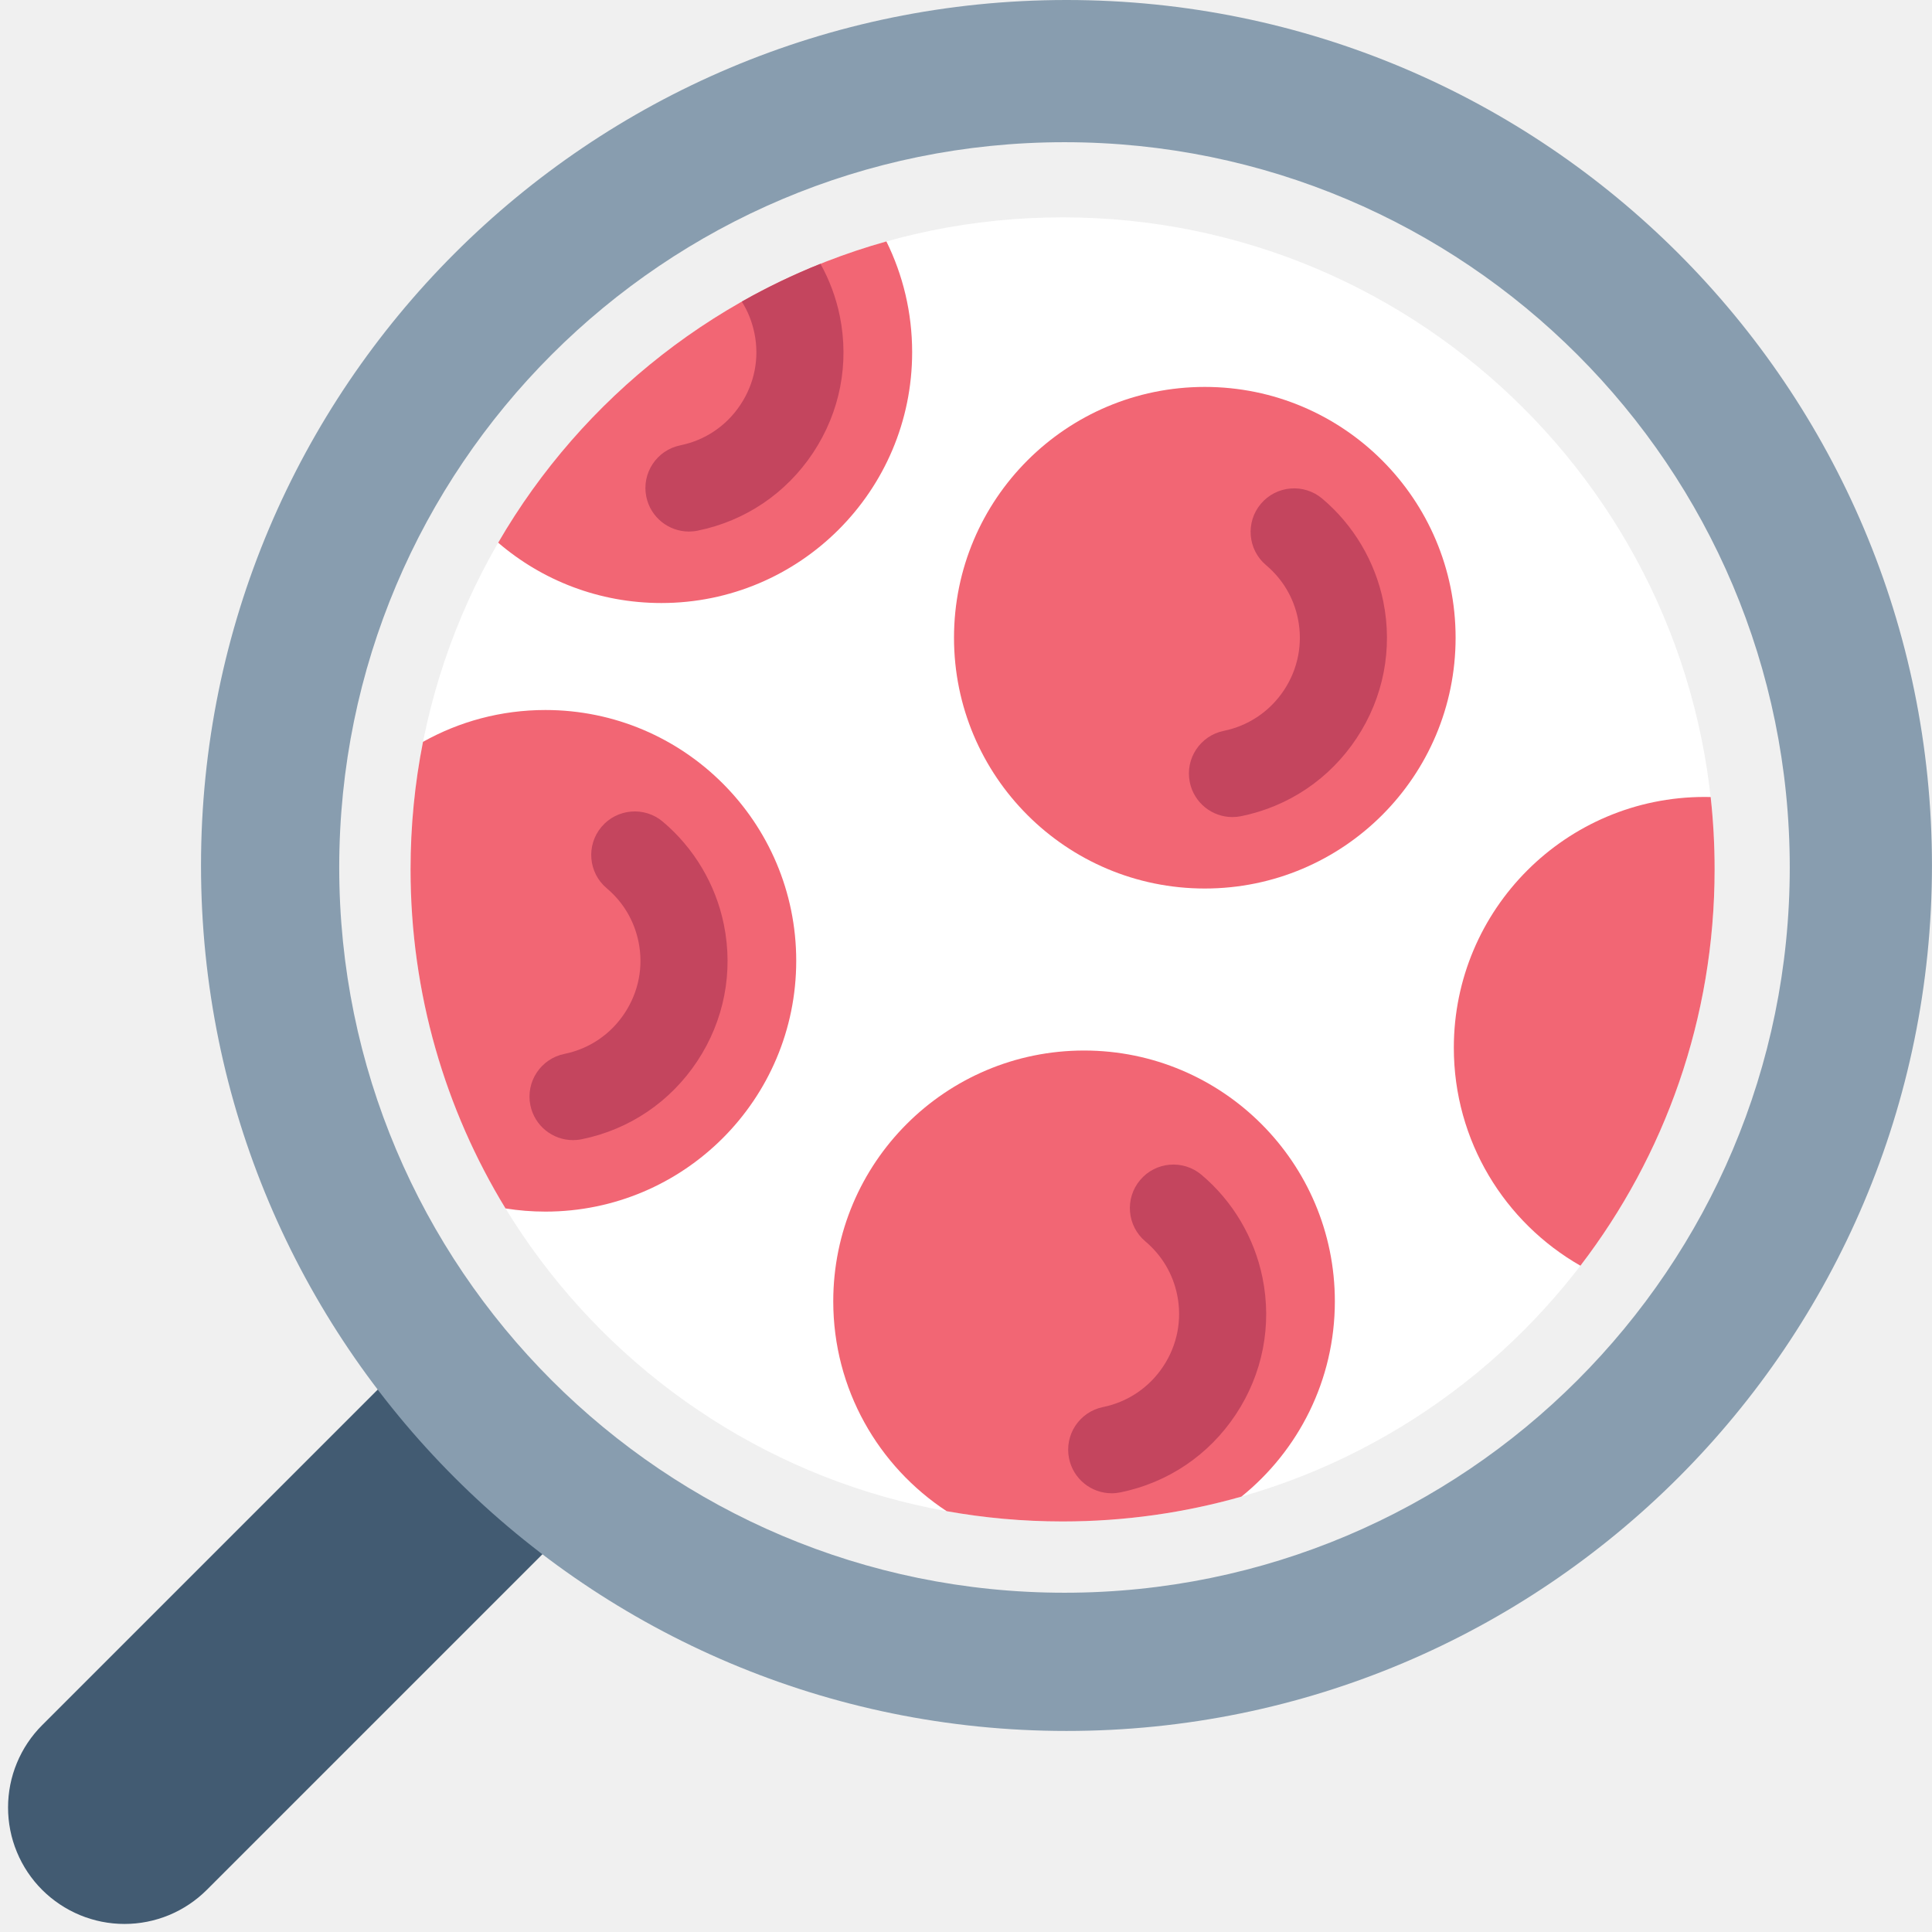
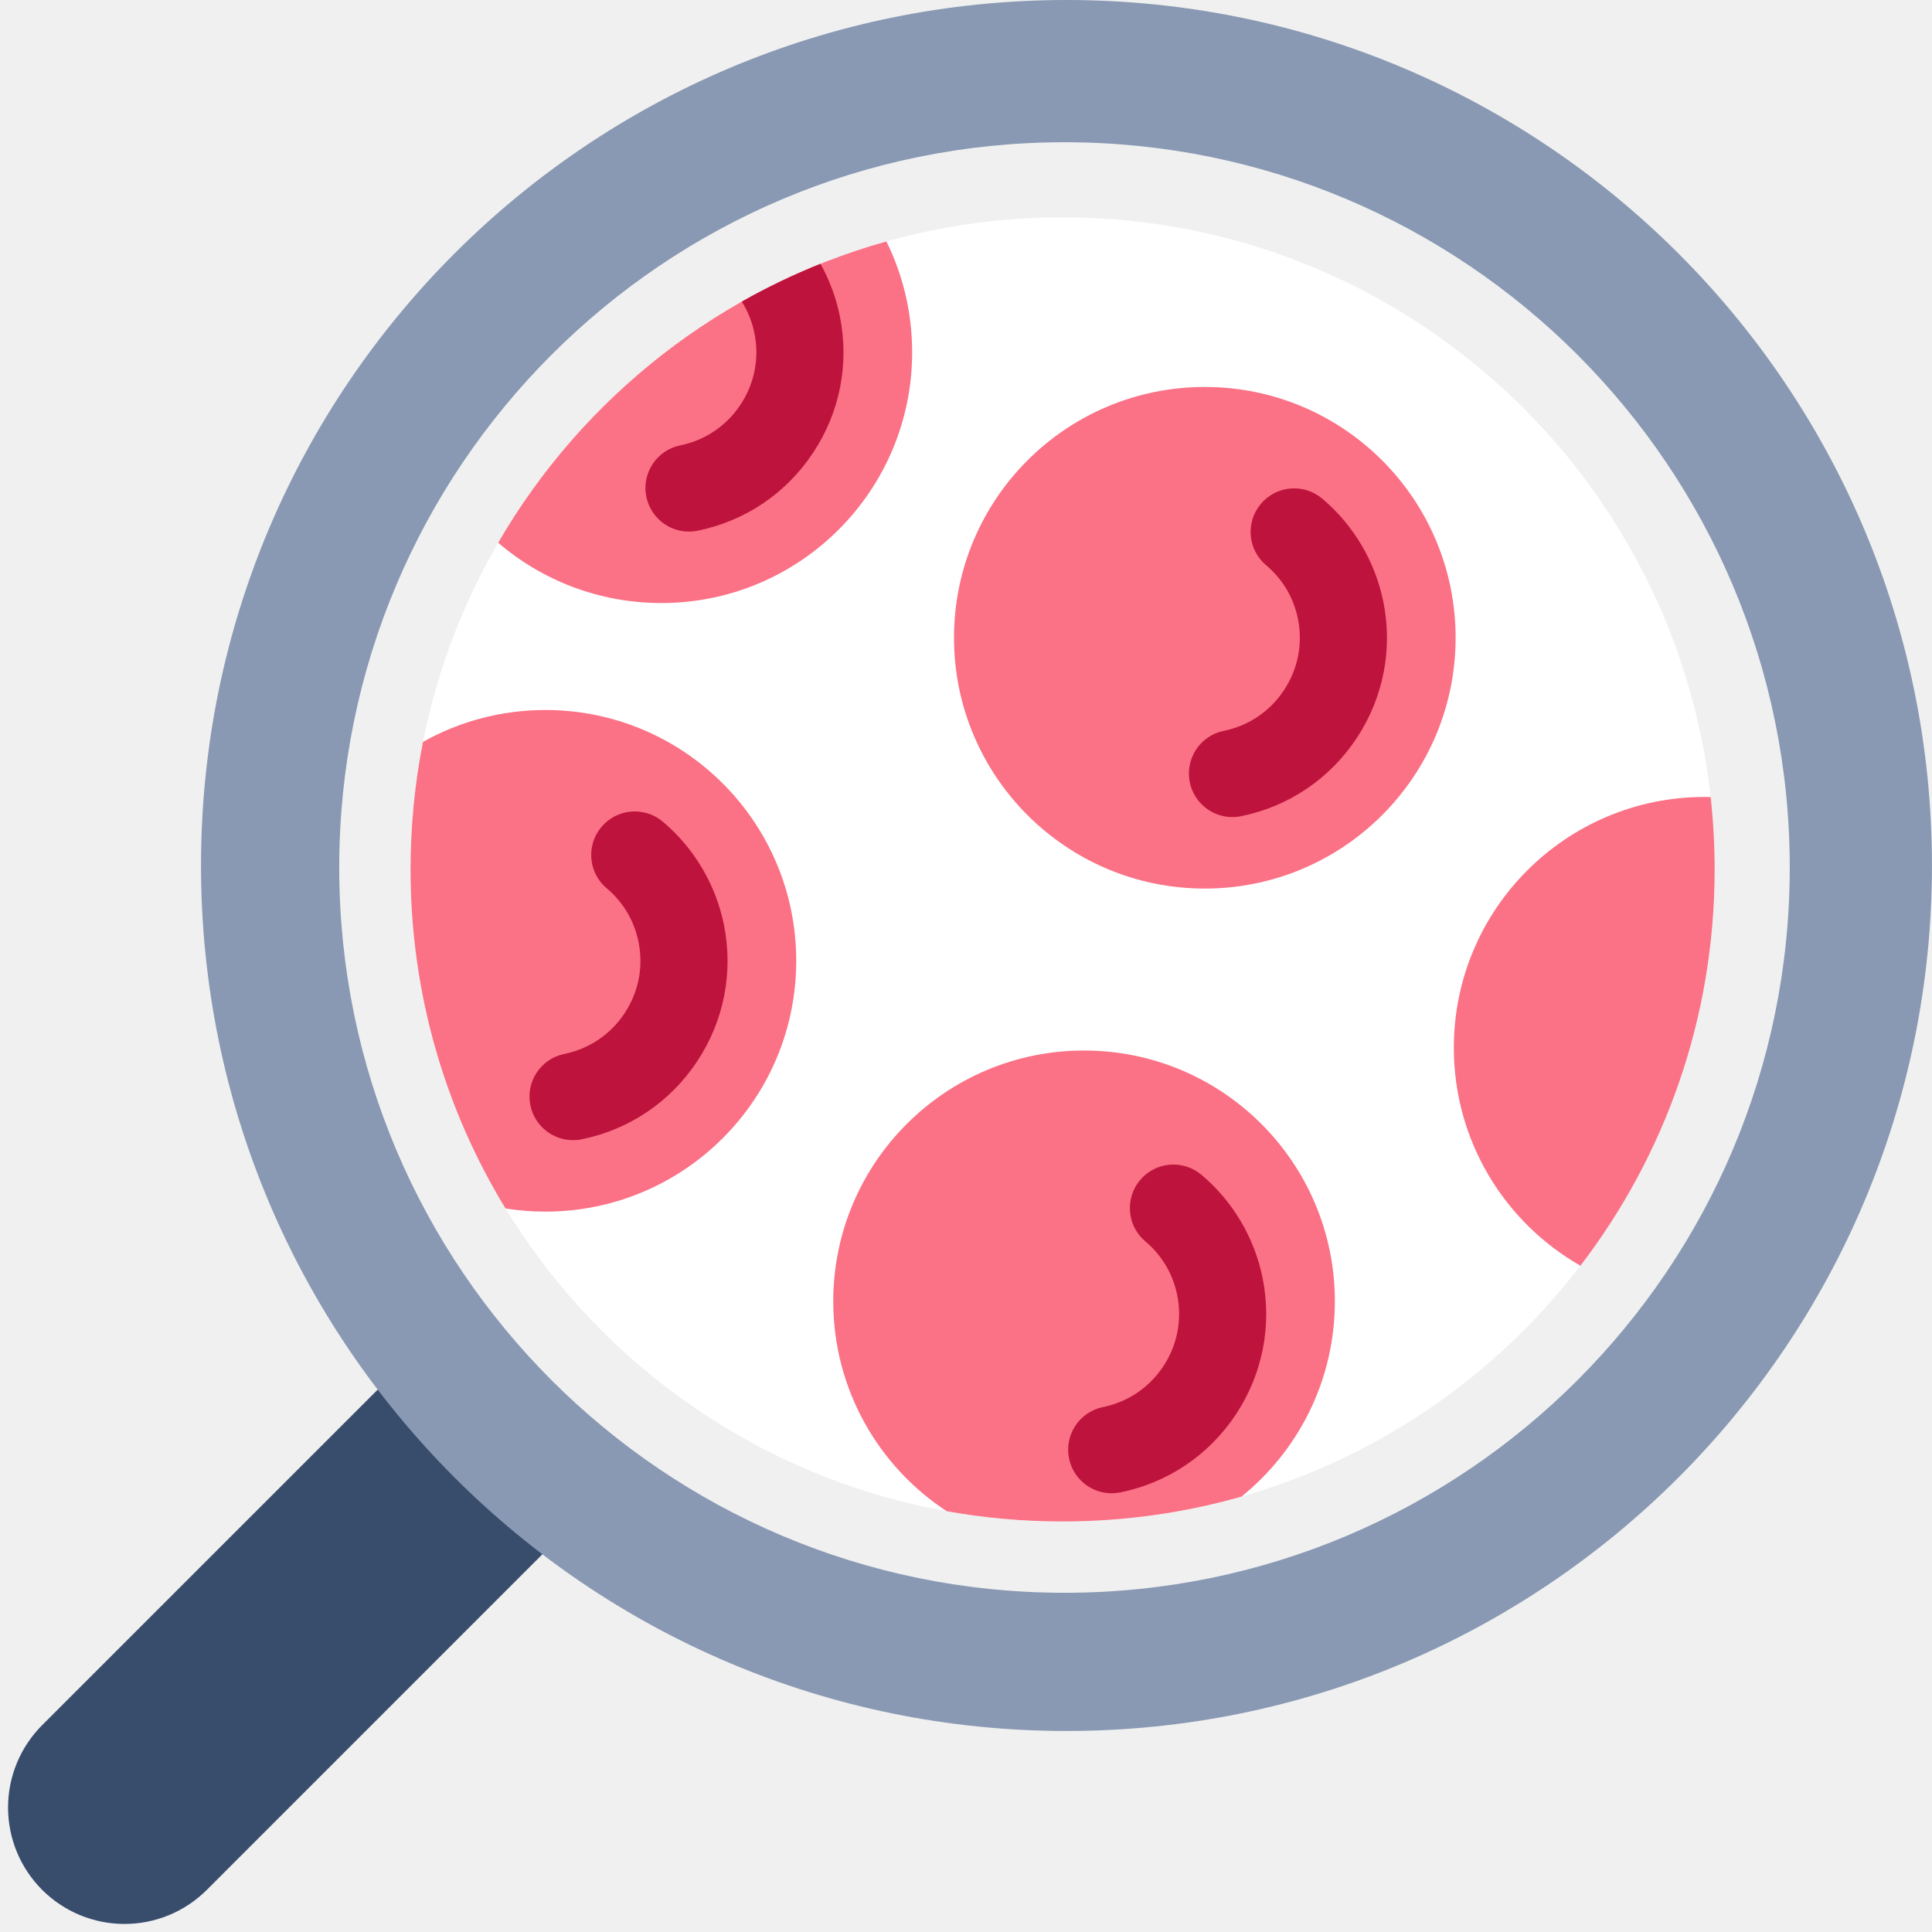
<svg xmlns="http://www.w3.org/2000/svg" width="48" height="48" viewBox="0 0 48 48" fill="none">
-   <g clip-path="url(#clip0_311_8787)">
-     <g clip-path="url(#clip1_311_8787)">
-       <g clip-path="url(#clip2_311_8787)">
-         <path d="M1.047 42.861L9.893 34.015C11.083 35.542 12.457 36.916 13.984 38.107L5.138 46.953C4.87 47.221 4.551 47.434 4.2 47.58C3.849 47.725 3.473 47.8 3.093 47.8C2.713 47.8 2.337 47.725 1.986 47.58C1.635 47.434 1.316 47.221 1.047 46.953C0.778 46.684 0.565 46.365 0.42 46.014C0.274 45.663 0.2 45.287 0.2 44.907C0.2 44.527 0.274 44.151 0.42 43.8C0.565 43.449 0.778 43.13 1.047 42.861Z" fill="#425B72" />
-         <path fill-rule="evenodd" clip-rule="evenodd" d="M26.497 43.005C14.621 43.005 4.994 33.378 4.994 21.503C4.994 9.627 14.621 0 26.497 0C38.372 0 47.999 9.627 47.999 21.503C47.999 33.378 38.372 43.005 26.497 43.005ZM26.447 39.571C16.496 39.571 8.428 31.504 8.428 21.552C8.428 11.601 16.496 3.533 26.447 3.533C36.399 3.533 44.466 11.601 44.466 21.552C44.466 31.504 36.399 39.571 26.447 39.571Z" fill="#889DAF" />
-       </g>
-       <path d="M26.4 37.8C35.347 37.8 42.599 30.547 42.599 21.6C42.599 12.653 35.347 5.4 26.4 5.4C17.453 5.4 10.2 12.653 10.2 21.6C10.2 30.547 17.453 37.8 26.4 37.8Z" fill="white" />
-       <path fill-rule="evenodd" clip-rule="evenodd" d="M42.501 19.802C42.451 19.801 42.401 19.8 42.35 19.8C38.909 19.8 36.12 22.59 36.12 26.031C36.12 28.35 37.386 30.373 39.265 31.446C41.357 28.717 42.599 25.304 42.599 21.6C42.599 20.992 42.566 20.392 42.501 19.802Z" fill="#F26674" />
-       <path fill-rule="evenodd" clip-rule="evenodd" d="M12.559 30.023C12.882 30.075 13.213 30.102 13.551 30.102C16.992 30.102 19.782 27.312 19.782 23.871C19.782 20.43 16.992 17.64 13.551 17.64C12.446 17.64 11.409 17.927 10.509 18.431C10.306 19.456 10.2 20.516 10.2 21.6C10.2 24.685 11.062 27.569 12.559 30.023Z" fill="#F26674" />
-       <path d="M14.236 28.326C13.733 28.326 13.282 27.973 13.177 27.46C13.058 26.875 13.436 26.304 14.022 26.184C14.638 26.059 15.17 25.7 15.518 25.173C15.867 24.646 15.99 24.017 15.864 23.4C15.757 22.875 15.484 22.414 15.074 22.069C14.617 21.684 14.558 21.002 14.943 20.544C15.328 20.088 16.01 20.029 16.467 20.414C17.243 21.068 17.782 21.975 17.984 22.969C18.225 24.152 17.99 25.358 17.322 26.367C16.654 27.375 15.635 28.064 14.453 28.304C14.38 28.319 14.308 28.326 14.236 28.326Z" fill="#C4455E" />
-       <path fill-rule="evenodd" clip-rule="evenodd" d="M16.431 14.982C19.872 14.982 22.662 12.192 22.662 8.751C22.662 7.763 22.432 6.829 22.022 5.998C17.917 7.148 14.47 9.874 12.377 13.483C13.466 14.418 14.883 14.982 16.431 14.982Z" fill="#F26674" />
-       <path fill-rule="evenodd" clip-rule="evenodd" d="M16.057 12.34C16.162 12.853 16.613 13.206 17.116 13.206C17.188 13.206 17.26 13.199 17.333 13.184C18.515 12.944 19.535 12.255 20.202 11.247C20.87 10.238 21.105 9.032 20.864 7.849C20.771 7.394 20.608 6.957 20.384 6.554C19.709 6.824 19.056 7.138 18.43 7.493C18.58 7.731 18.686 7.996 18.744 8.28C18.87 8.897 18.747 9.526 18.398 10.053C18.05 10.58 17.518 10.939 16.902 11.064C16.316 11.184 15.938 11.755 16.057 12.34Z" fill="#C4455E" />
-       <path d="M29.933 22.075C33.374 22.075 36.164 19.286 36.164 15.844C36.164 12.403 33.374 9.613 29.933 9.613C26.492 9.613 23.702 12.403 23.702 15.844C23.702 19.286 26.492 22.075 29.933 22.075Z" fill="#F26674" />
-       <path d="M30.619 20.3C30.115 20.3 29.664 19.946 29.56 19.433C29.441 18.848 29.819 18.277 30.404 18.158C31.02 18.032 31.552 17.673 31.901 17.146C32.249 16.62 32.372 15.99 32.247 15.374C32.14 14.848 31.866 14.388 31.456 14.042C30.999 13.657 30.941 12.975 31.325 12.518C31.71 12.061 32.393 12.003 32.849 12.387C33.626 13.041 34.164 13.948 34.367 14.942C34.607 16.125 34.372 17.332 33.705 18.34C33.037 19.349 32.018 20.037 30.835 20.278C30.762 20.293 30.69 20.3 30.619 20.3Z" fill="#C4455E" />
-       <path fill-rule="evenodd" clip-rule="evenodd" d="M30.843 37.183C29.431 37.585 27.94 37.8 26.4 37.8C25.417 37.8 24.454 37.712 23.52 37.545C21.823 36.431 20.702 34.512 20.702 32.331C20.702 28.89 23.492 26.1 26.933 26.1C30.374 26.1 33.164 28.89 33.164 32.331C33.164 34.292 32.258 36.041 30.843 37.183Z" fill="#F26674" />
-       <path d="M27.619 37.1C27.115 37.1 26.664 36.746 26.56 36.233C26.441 35.648 26.819 35.077 27.404 34.958C28.02 34.832 28.552 34.473 28.901 33.946C29.249 33.42 29.372 32.79 29.247 32.174C29.14 31.648 28.866 31.188 28.456 30.842C27.999 30.457 27.941 29.775 28.326 29.318C28.71 28.861 29.393 28.803 29.85 29.187C30.626 29.841 31.164 30.748 31.366 31.742C31.607 32.925 31.372 34.132 30.704 35.14C30.037 36.149 29.018 36.837 27.835 37.078C27.763 37.092 27.69 37.1 27.619 37.1Z" fill="#C4455E" />
+   <g clip-path="url(#clip0_677_6731)">
+     <g clip-path="url(#clip1_677_6731)">
+       <path d="M1.047 42.861L9.893 34.016C11.083 35.543 12.457 36.917 13.984 38.107L5.139 46.953C4.87 47.221 4.551 47.435 4.2 47.58C3.849 47.725 3.473 47.8 3.093 47.8C2.713 47.8 2.337 47.725 1.986 47.58C1.635 47.435 1.316 47.221 1.047 46.953C0.779 46.684 0.565 46.365 0.42 46.014C0.275 45.663 0.2 45.287 0.2 44.907C0.2 44.527 0.275 44.151 0.42 43.8C0.565 43.449 0.779 43.13 1.047 42.861Z" fill="#384C6C" />
+       <path fill-rule="evenodd" clip-rule="evenodd" d="M26.497 43.006C14.621 43.006 4.994 33.379 4.994 21.503C4.994 9.627 14.621 0 26.497 0C38.372 0 47.999 9.627 47.999 21.503C47.999 33.379 38.372 43.006 26.497 43.006ZM26.447 39.572C16.496 39.572 8.428 31.504 8.428 21.552C8.428 11.601 16.496 3.534 26.447 3.534C36.399 3.534 44.466 11.601 44.466 21.552C44.466 31.504 36.399 39.572 26.447 39.572Z" fill="#8999B3" />
    </g>
+     <path d="M26.4 37.8C35.347 37.8 42.6 30.547 42.6 21.6C42.6 12.653 35.347 5.4 26.4 5.4C17.453 5.4 10.2 12.653 10.2 21.6C10.2 30.547 17.453 37.8 26.4 37.8Z" fill="white" />
+     <path fill-rule="evenodd" clip-rule="evenodd" d="M42.501 19.802C42.451 19.801 42.401 19.8 42.351 19.8C38.909 19.8 36.12 22.59 36.12 26.031C36.12 28.35 37.386 30.373 39.265 31.446C41.357 28.717 42.6 25.304 42.6 21.6C42.6 20.993 42.566 20.393 42.501 19.802Z" fill="#FB7185" />
+     <path fill-rule="evenodd" clip-rule="evenodd" d="M12.559 30.024C12.882 30.076 13.213 30.102 13.551 30.102C16.992 30.102 19.782 27.313 19.782 23.871C19.782 20.43 16.992 17.64 13.551 17.64C12.446 17.64 11.409 17.928 10.509 18.432C10.306 19.456 10.2 20.516 10.2 21.6C10.2 24.686 11.062 27.57 12.559 30.024Z" fill="#FB7185" />
+     <path d="M14.236 28.327C13.732 28.327 13.282 27.973 13.177 27.46C13.058 26.875 13.436 26.304 14.021 26.185C14.638 26.059 15.169 25.7 15.518 25.174C15.867 24.647 15.989 24.017 15.864 23.401C15.757 22.875 15.484 22.415 15.073 22.069C14.616 21.684 14.558 21.002 14.943 20.545C15.328 20.088 16.01 20.03 16.467 20.414C17.243 21.068 17.782 21.975 17.984 22.969C18.224 24.152 17.989 25.359 17.322 26.367C16.654 27.376 15.635 28.064 14.453 28.305C14.38 28.32 14.308 28.327 14.236 28.327Z" fill="#BE133C" />
+     <path fill-rule="evenodd" clip-rule="evenodd" d="M16.431 14.982C19.872 14.982 22.662 12.193 22.662 8.752C22.662 7.763 22.432 6.829 22.022 5.999C17.917 7.148 14.47 9.875 12.377 13.484C13.467 14.418 14.883 14.982 16.431 14.982Z" fill="#FB7185" />
+     <path fill-rule="evenodd" clip-rule="evenodd" d="M16.058 12.34C16.162 12.853 16.613 13.207 17.116 13.207C17.188 13.207 17.26 13.2 17.333 13.185C18.516 12.944 19.535 12.256 20.202 11.247C20.87 10.239 21.105 9.032 20.864 7.849C20.772 7.394 20.608 6.957 20.384 6.554C19.709 6.824 19.056 7.138 18.43 7.493C18.58 7.732 18.687 7.997 18.744 8.281C18.87 8.897 18.747 9.527 18.398 10.053C18.05 10.58 17.518 10.94 16.902 11.065C16.317 11.184 15.939 11.755 16.058 12.34Z" fill="#BE133C" />
+     <path d="M29.933 22.076C33.374 22.076 36.164 19.286 36.164 15.845C36.164 12.403 33.374 9.614 29.933 9.614C26.492 9.614 23.702 12.403 23.702 15.845C23.702 19.286 26.492 22.076 29.933 22.076Z" fill="#FB7185" />
+     <path d="M30.619 20.3C30.115 20.3 29.664 19.946 29.56 19.434C29.441 18.848 29.819 18.277 30.404 18.158C31.021 18.033 31.552 17.674 31.901 17.147C32.249 16.62 32.372 15.991 32.247 15.374C32.14 14.848 31.866 14.388 31.456 14.042C30.999 13.658 30.941 12.975 31.326 12.518C31.71 12.061 32.393 12.003 32.85 12.388C33.626 13.041 34.164 13.949 34.367 14.943C34.607 16.125 34.372 17.332 33.705 18.341C33.037 19.349 32.018 20.037 30.835 20.278C30.763 20.293 30.69 20.3 30.619 20.3Z" fill="#BE133C" />
+     <path fill-rule="evenodd" clip-rule="evenodd" d="M30.843 37.183C29.431 37.585 27.94 37.8 26.4 37.8C25.417 37.8 24.454 37.713 23.52 37.545C21.823 36.432 20.702 34.513 20.702 32.331C20.702 28.89 23.492 26.1 26.933 26.1C30.374 26.1 33.164 28.89 33.164 32.331C33.164 34.292 32.258 36.041 30.843 37.183Z" fill="#FB7185" />
+     <path d="M27.619 37.1C27.115 37.1 26.664 36.746 26.56 36.234C26.441 35.648 26.819 35.077 27.404 34.958C28.021 34.833 28.552 34.474 28.901 33.947C29.25 33.42 29.372 32.791 29.247 32.174C29.14 31.648 28.866 31.188 28.456 30.842C27.999 30.457 27.941 29.775 28.326 29.318C28.71 28.861 29.393 28.803 29.85 29.188C30.626 29.841 31.165 30.749 31.367 31.743C31.607 32.925 31.372 34.132 30.705 35.141C30.037 36.149 29.018 36.837 27.835 37.078C27.763 37.093 27.69 37.1 27.619 37.1Z" fill="#BE133C" />
  </g>
  <defs>
-     <clipPath id="clip0_311_8787">
-       <rect width="48" height="48" fill="white" transform="translate(-0.000244141)" />
+     <clipPath id="clip0_677_6731">
+       <rect width="48" height="48" fill="white" transform="matrix(-1 0 0 1 47.9995 0.000366211)" />
    </clipPath>
-     <clipPath id="clip1_311_8787">
-       <rect width="48" height="48" fill="white" transform="matrix(-1 0 0 1 47.9995 0)" />
-     </clipPath>
-     <clipPath id="clip2_311_8787">
-       <rect width="48" height="48" fill="white" transform="matrix(-1 0 0 1 47.9995 0)" />
+     <clipPath id="clip1_677_6731">
+       <rect width="48" height="48" fill="white" transform="matrix(-1 0 0 1 47.9995 0.000366211)" />
    </clipPath>
  </defs>
</svg>
